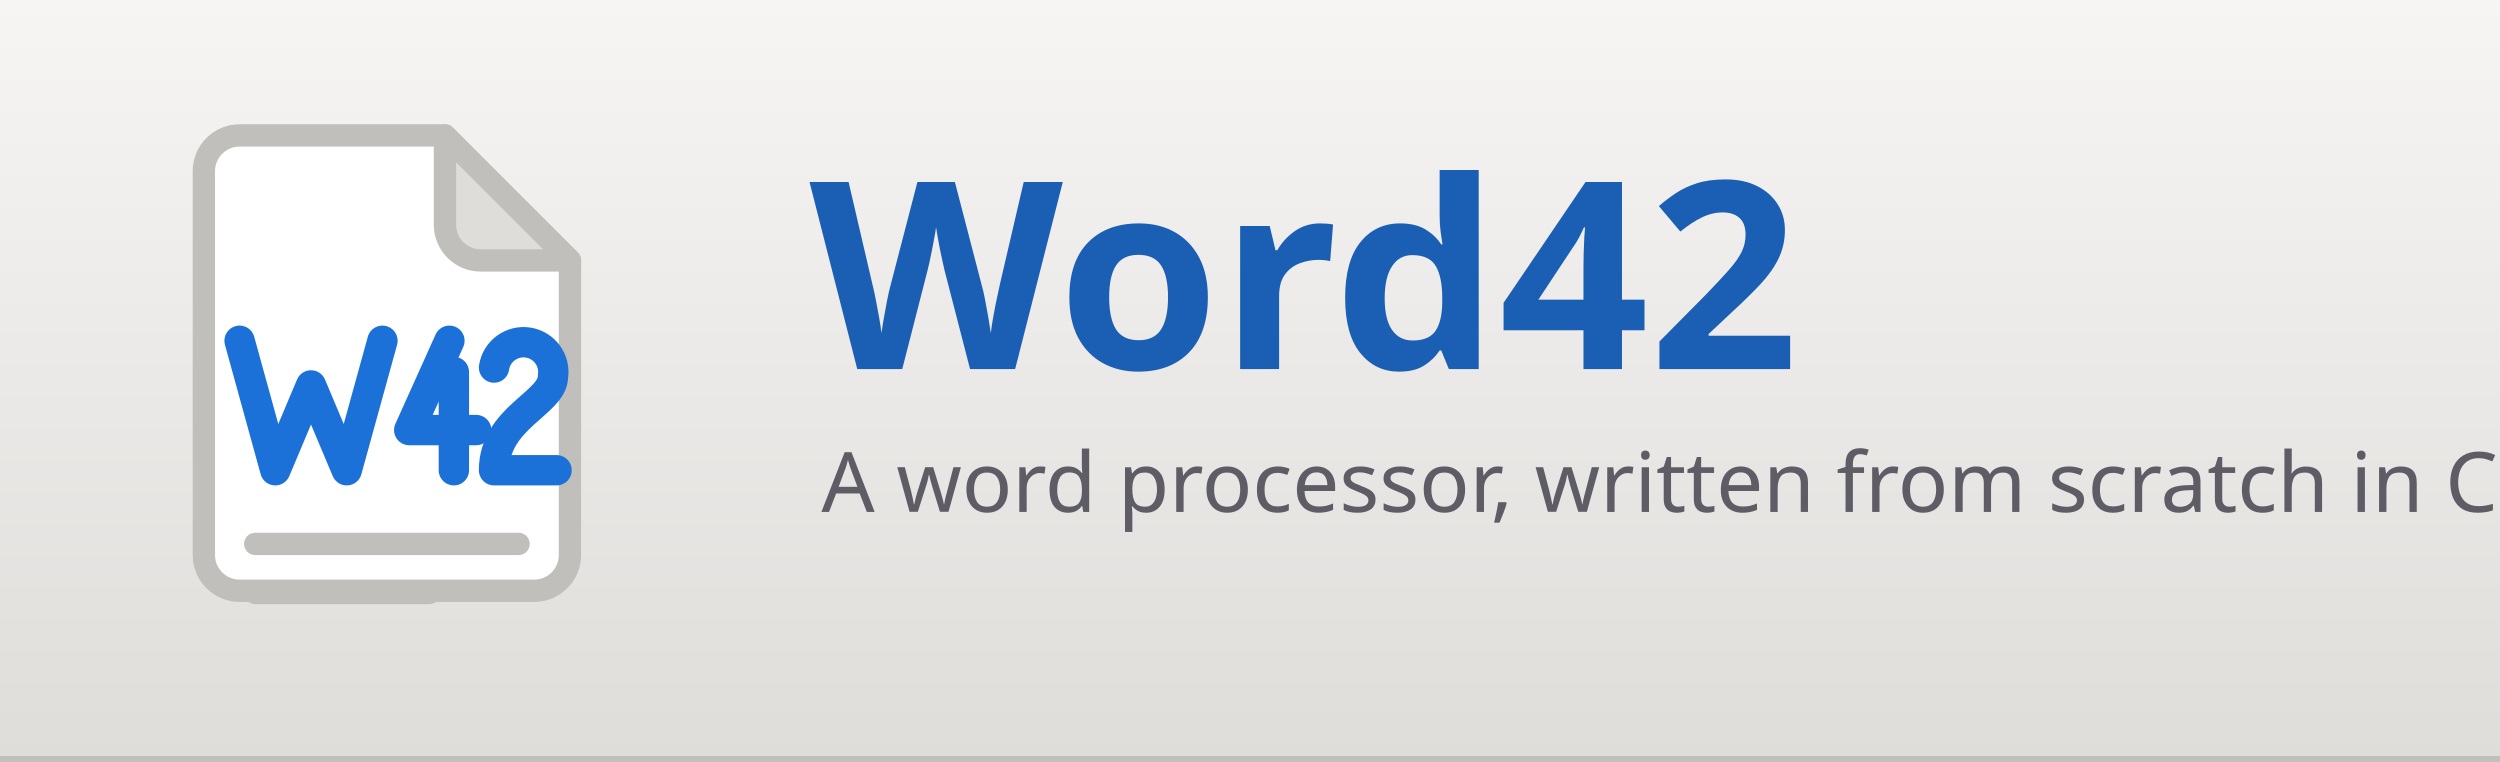
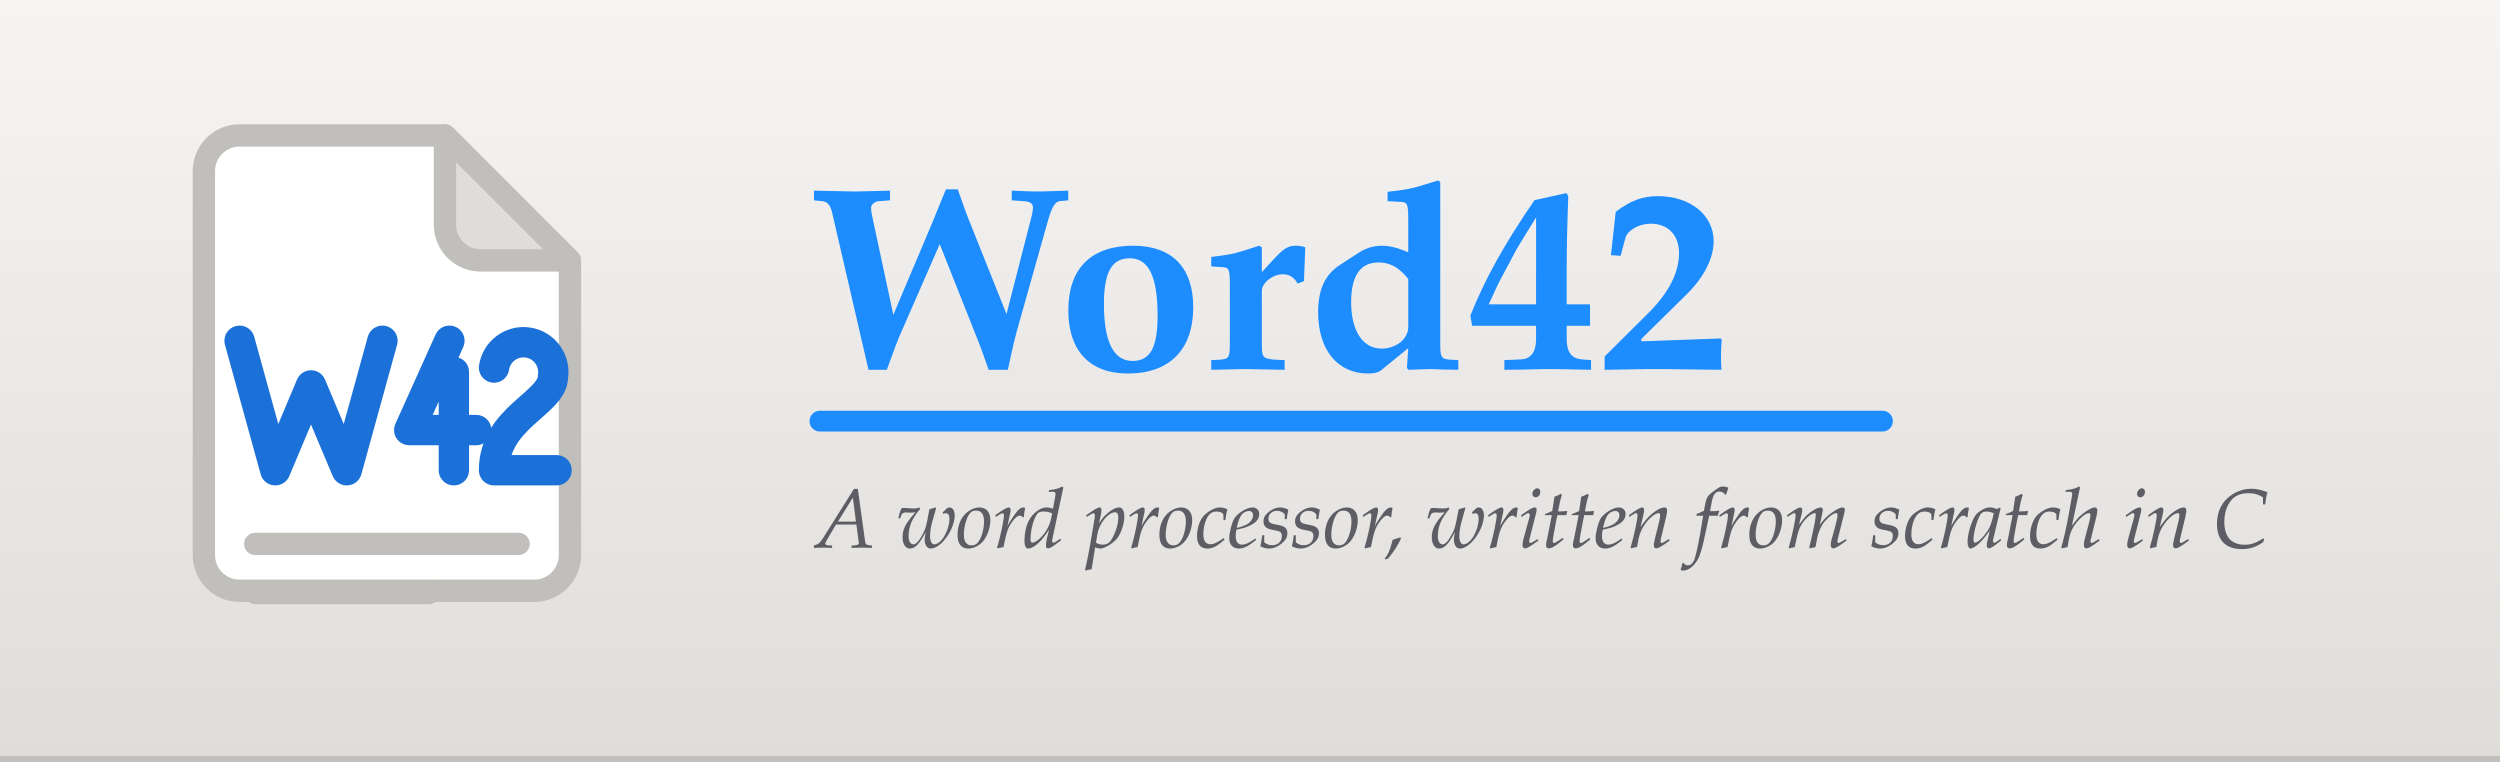
<svg xmlns="http://www.w3.org/2000/svg" width="420" height="128" viewBox="0 0 420 128">
  <defs>
    <linearGradient id="sky" x1="0" y1="0" x2="0" y2="1">
      <stop offset="0" stop-color="#f6f5f4" />
      <stop offset="1" stop-color="#deddda" />
    </linearGradient>
  </defs>
  <rect width="420" height="128" fill="url(#sky)" />
  <rect x="0" y="127" width="420" height="1" fill="#c0bfbc" />
  <g transform="translate(20,16) scale(1.5)">
    <path d="M9.5 8.5a4 4 0 0 1 4-4h23l14 14v33a4 4 0 0 1-4 4h-33a4 4 0 0 1-4-4Z" fill="#ffffff" stroke="#c0bfbc" stroke-width="2.5" stroke-linejoin="round" />
    <path d="M36.5 4.5v10a4 4 0 0 0 4 4h10Z" fill="#deddda" stroke="#c0bfbc" stroke-width="2.5" stroke-linejoin="round" />
    <path d="M13.5 27.5 17.5 42 21.5 32.5 25.5 42 29.5 27.5" fill="none" stroke="#1c71d8" stroke-width="3.4" stroke-linecap="round" stroke-linejoin="round" />
    <path d="M37 27.5 32.5 37.5H40M37.5 31V42" fill="none" stroke="#1c71d8" stroke-width="3.4" stroke-linecap="round" stroke-linejoin="round" />
    <path d="M42 30.5a3.3 3.3 0 0 1 6.6 1c0 3-6.6 4.6-6.6 10.5h7" fill="none" stroke="#1c71d8" stroke-width="3.4" stroke-linecap="round" stroke-linejoin="round" />
    <rect x="14" y="49" width="32" height="2.5" rx="1.25" fill="#c0bfbc" />
    <rect x="14" y="54.5" width="22" height="2.5" rx="1.25" fill="#c0bfbc" />
  </g>
-   <text x="136" y="62" font-family="Cantarell, 'Segoe UI', Ubuntu, sans-serif" font-size="44" font-weight="700" fill="#1a5fb4">Word42</text>
-   <text x="138" y="86" font-family="Cantarell, 'Segoe UI', Ubuntu, sans-serif" font-size="14" fill="#5e5c64">A word processor, written from scratch in C</text>
+   <text x="136" y="62" font-family="Georgia, 'Palatino Linotype', Palatino, P052, 'URW Palladio L', 'Liberation Serif', serif" font-size="44" font-weight="700" fill="#1c8cff" textLength="182" lengthAdjust="spacingAndGlyphs">Word42</text>
+   <rect x="136" y="69" width="182" height="3.5" rx="1.75" fill="#1c8cff" />
+   <text x="137" y="92" font-family="Georgia, 'Palatino Linotype', Palatino, P052, 'URW Palladio L', 'Liberation Serif', serif" font-size="14" font-style="italic" fill="#5e5c64">A word processor, written from scratch in C</text>
</svg>
